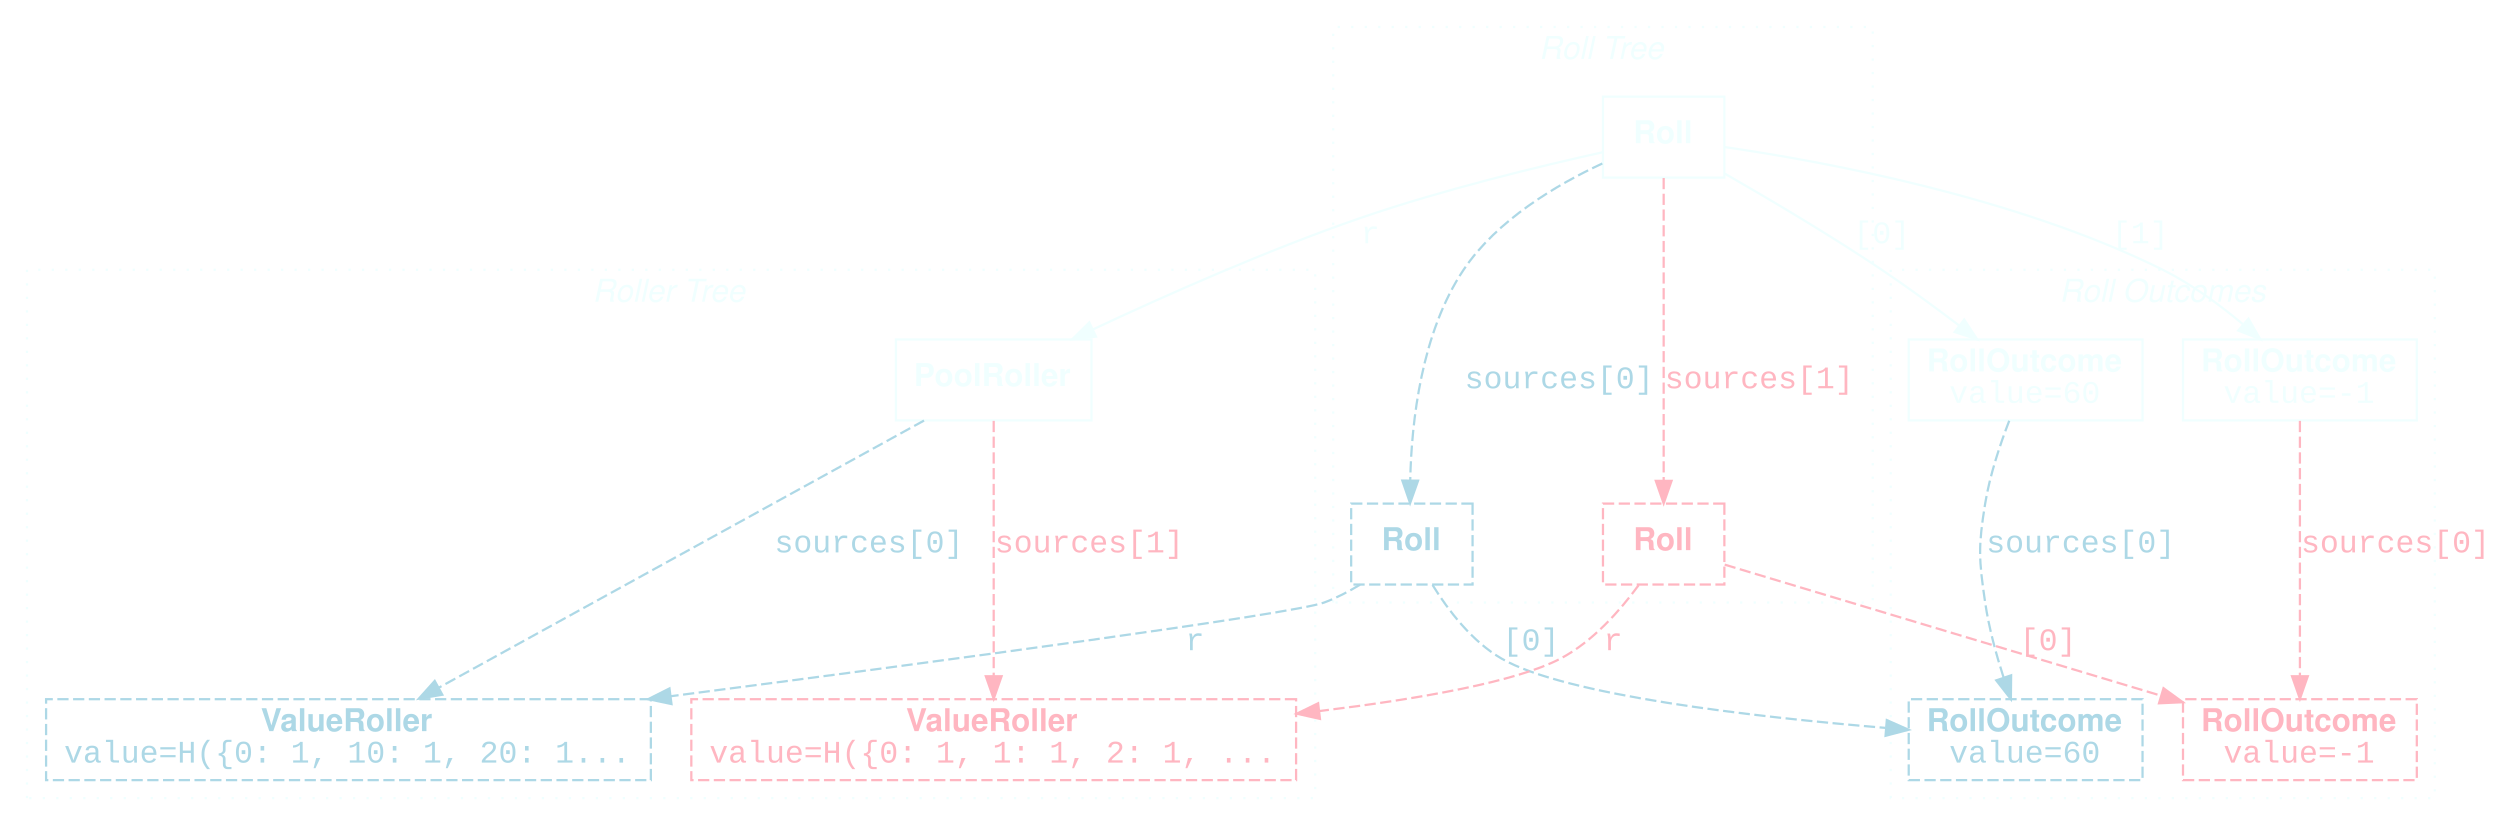
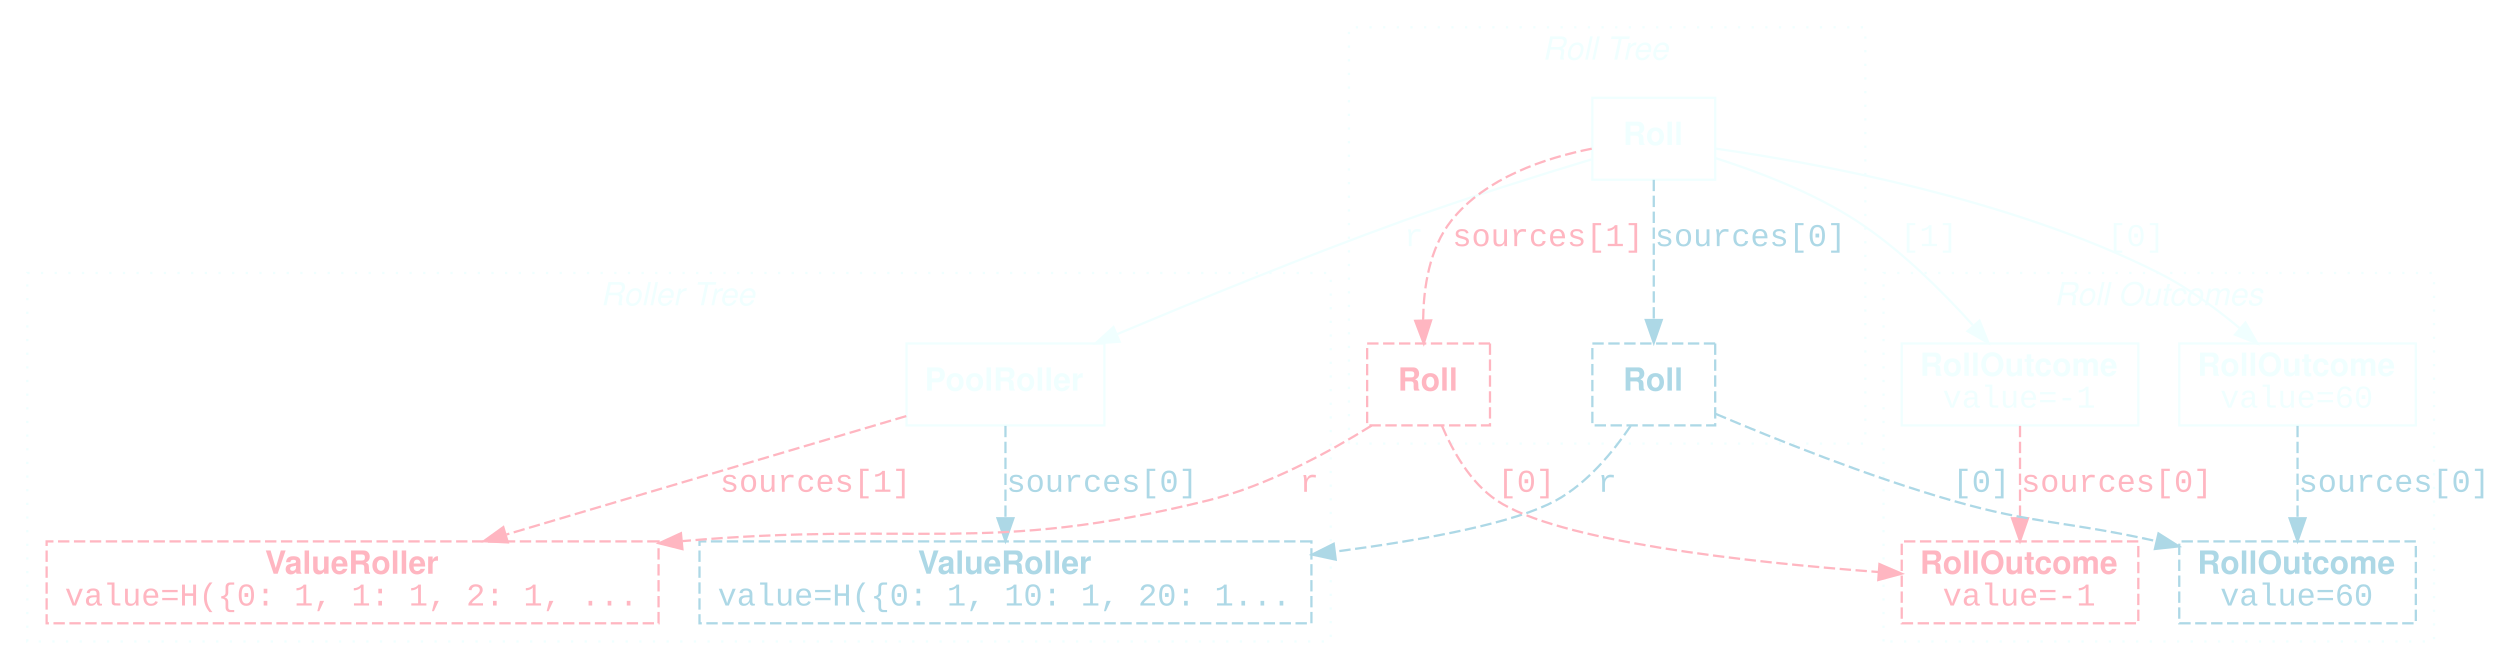
- <svg xmlns="http://www.w3.org/2000/svg" width="1112pt" height="367pt" viewBox="0.00 0.00 1112.00 367.00">
-   <g id="graph0" class="graph" transform="scale(1 1) rotate(0) translate(4 363)">
-     <g id="clust1" class="cluster">
-       <polygon fill="transparent" stroke="Azure" stroke-dasharray="1,5" points="589,-95 589,-351 829,-351 829,-95 589,-95" />
-       <text text-anchor="start" x="680.5" y="-336.8" font-family="Helvetica,sans-Serif" font-style="italic" font-size="14.00" fill="Azure">Roll Tree</text>
-     </g>
+ <svg xmlns="http://www.w3.org/2000/svg" width="1099pt" height="294pt" viewBox="0.00 0.00 1099.00 294.00">
+   <g id="graph0" class="graph" transform="scale(1 1) rotate(0) translate(4 290)">
    <g id="clust2" class="cluster">
-       <polygon fill="transparent" stroke="Azure" stroke-dasharray="1,5" points="8,-8 8,-243 581,-243 581,-8 8,-8" />
-       <text text-anchor="start" x="259.5" y="-228.8" font-family="Helvetica,sans-Serif" font-style="italic" font-size="14.00" fill="Azure">Roller Tree</text>
+       <polygon fill="transparent" stroke="Azure" stroke-dasharray="1,5" points="8,-8 8,-170 581,-170 581,-8 8,-8" />
+       <text text-anchor="start" x="260" y="-155.8" font-family="Helvetica,sans-Serif" font-style="italic" font-size="14.00" fill="Azure">Roller Tree</text>
    </g>
    <g id="clust3" class="cluster">
-       <polygon fill="transparent" stroke="Azure" stroke-dasharray="1,5" points="837,-8 837,-243 1079,-243 1079,-8 837,-8" />
-       <text text-anchor="start" x="912" y="-228.8" font-family="Helvetica,sans-Serif" font-style="italic" font-size="14.00" fill="Azure">Roll Outcomes</text>
+       <polygon fill="transparent" stroke="Azure" stroke-dasharray="1,5" points="824,-8 824,-170 1066,-170 1066,-8 824,-8" />
+       <text text-anchor="start" x="899" y="-155.8" font-family="Helvetica,sans-Serif" font-style="italic" font-size="14.00" fill="Azure">Roll Outcomes</text>
+     </g>
+     <g id="clust1" class="cluster">
+       <polygon fill="transparent" stroke="Azure" stroke-dasharray="1,5" points="589,-95 589,-278 816,-278 816,-95 589,-95" />
+       <text text-anchor="start" x="674" y="-263.8" font-family="Helvetica,sans-Serif" font-style="italic" font-size="14.00" fill="Azure">Roll Tree</text>
    </g>
    <g id="node1" class="node">
-       <polygon fill="none" stroke="Azure" points="763,-320 709,-320 709,-284 763,-284 763,-320" />
-       <text text-anchor="start" x="722.5" y="-299.3" font-family="Helvetica,sans-Serif" font-weight="bold" font-size="14.00" fill="Azure">Roll</text>
+       <polygon fill="none" stroke="Azure" points="750,-247 696,-247 696,-211 750,-211 750,-247" />
+       <text text-anchor="start" x="709.5" y="-226.3" font-family="Helvetica,sans-Serif" font-weight="bold" font-size="14.00" fill="Azure">Roll</text>
    </g>
    <g id="node2" class="node">
-       <polygon fill="none" stroke="Azure" points="481.5,-212 394.5,-212 394.5,-176 481.5,-176 481.5,-212" />
-       <text text-anchor="start" x="402.5" y="-191.3" font-family="Helvetica,sans-Serif" font-weight="bold" font-size="14.00" fill="Azure">PoolRoller</text>
+       <polygon fill="none" stroke="Azure" points="481.5,-139 394.5,-139 394.5,-103 481.5,-103 481.5,-139" />
+       <text text-anchor="start" x="402.5" y="-118.3" font-family="Helvetica,sans-Serif" font-weight="bold" font-size="14.00" fill="Azure">PoolRoller</text>
    </g>
    <g id="edge1" class="edge">
-       <path fill="none" stroke="Azure" d="M708.99,-295.31C681.47,-289.21 637.74,-278.67 601,-266 559.84,-251.8 514.54,-231.69 482.17,-216.49" />
-       <polygon fill="Azure" stroke="Azure" points="483.51,-213.26 472.98,-212.15 480.52,-219.59 483.51,-213.26" />
-       <text text-anchor="middle" x="605.5" y="-254.8" font-family="Courier New" font-size="14.00" fill="Azure">r</text>
+       <path fill="none" stroke="Azure" d="M695.68,-219.95C673.3,-213.2 640.89,-203.08 613,-193 570.02,-177.47 521.96,-157.8 487.09,-143.11" />
+       <polygon fill="Azure" stroke="Azure" points="488.2,-139.77 477.63,-139.1 485.47,-146.22 488.2,-139.77" />
+       <text text-anchor="middle" x="617.5" y="-181.8" font-family="Courier New" font-size="14.00" fill="Azure">r</text>
    </g>
    <g id="node3" class="node">
-       <polygon fill="none" stroke="Azure" points="949,-212 845,-212 845,-176 949,-176 949,-212" />
-       <text text-anchor="start" x="853" y="-197.8" font-family="Helvetica,sans-Serif" font-weight="bold" font-size="14.00" fill="Azure">RollOutcome</text>
-       <text text-anchor="start" x="863" y="-183.8" font-family="Courier New" font-size="14.00" fill="Azure">value=60</text>
+       <polygon fill="none" stroke="Azure" points="1058,-139 954,-139 954,-103 1058,-103 1058,-139" />
+       <text text-anchor="start" x="962" y="-124.8" font-family="Helvetica,sans-Serif" font-weight="bold" font-size="14.00" fill="Azure">RollOutcome</text>
+       <text text-anchor="start" x="972" y="-110.8" font-family="Courier New" font-size="14.00" fill="Azure">value=60</text>
    </g>
    <g id="edge2" class="edge">
-       <path fill="none" stroke="Azure" d="M763.23,-285.74C782.94,-274.45 810.03,-258.42 833,-243 844.46,-235.3 856.68,-226.35 867.33,-218.27" />
-       <polygon fill="Azure" stroke="Azure" points="869.68,-220.88 875.49,-212.02 865.42,-215.32 869.68,-220.88" />
-       <text text-anchor="middle" x="833" y="-254.8" font-family="Courier New" font-size="14.00" fill="Azure">[0]</text>
+       <path fill="none" stroke="Azure" d="M750.27,-224.65C793.5,-218.52 879.55,-203 945,-170 957.63,-163.63 970.15,-154.42 980.54,-145.76" />
+       <polygon fill="Azure" stroke="Azure" points="983.09,-148.19 988.37,-139.01 978.51,-142.89 983.09,-148.19" />
+       <text text-anchor="middle" x="935" y="-181.8" font-family="Courier New" font-size="14.00" fill="Azure">[0]</text>
    </g>
    <g id="node4" class="node">
-       <polygon fill="none" stroke="Azure" points="1071,-212 967,-212 967,-176 1071,-176 1071,-212" />
-       <text text-anchor="start" x="975" y="-197.8" font-family="Helvetica,sans-Serif" font-weight="bold" font-size="14.00" fill="Azure">RollOutcome</text>
-       <text text-anchor="start" x="985" y="-183.8" font-family="Courier New" font-size="14.00" fill="Azure">value=-1</text>
+       <polygon fill="none" stroke="Azure" points="936,-139 832,-139 832,-103 936,-103 936,-139" />
+       <text text-anchor="start" x="840" y="-124.8" font-family="Helvetica,sans-Serif" font-weight="bold" font-size="14.00" fill="Azure">RollOutcome</text>
+       <text text-anchor="start" x="850" y="-110.8" font-family="Courier New" font-size="14.00" fill="Azure">value=-1</text>
    </g>
    <g id="edge3" class="edge">
-       <path fill="none" stroke="Azure" d="M763.23,-297.56C806.39,-291.31 892.36,-275.61 958,-243 970.67,-236.71 983.2,-227.51 993.58,-218.84" />
-       <polygon fill="Azure" stroke="Azure" points="996.13,-221.26 1001.4,-212.07 991.55,-215.97 996.13,-221.26" />
-       <text text-anchor="middle" x="948" y="-254.8" font-family="Courier New" font-size="14.00" fill="Azure">[1]</text>
+       <path fill="none" stroke="Azure" d="M750.05,-220.51C768.43,-214.69 792.79,-205.49 812,-193 831.37,-180.4 849.86,-161.99 863.25,-147.07" />
+       <polygon fill="Azure" stroke="Azure" points="866.18,-149.03 870.13,-139.2 860.91,-144.42 866.18,-149.03" />
+       <text text-anchor="middle" x="844" y="-181.8" font-family="Courier New" font-size="14.00" fill="Azure">[1]</text>
    </g>
    <g id="node5" class="node">
-       <polygon fill="none" stroke="LightBlue" stroke-dasharray="5,2" points="651,-139 597,-139 597,-103 651,-103 651,-139" />
-       <text text-anchor="start" x="610.5" y="-118.3" font-family="Helvetica,sans-Serif" font-weight="bold" font-size="14.00" fill="LightBlue">Roll</text>
+       <polygon fill="none" stroke="LightBlue" stroke-dasharray="5,2" points="750,-139 696,-139 696,-103 750,-103 750,-139" />
+       <text text-anchor="start" x="709.5" y="-118.3" font-family="Helvetica,sans-Serif" font-weight="bold" font-size="14.00" fill="LightBlue">Roll</text>
    </g>
    <g id="edge8" class="edge">
-       <path fill="none" stroke="LightBlue" stroke-dasharray="5,2" d="M708.71,-290.27C688.47,-280.87 661.89,-265.21 647,-243 628.25,-215.03 623.86,-175.67 623.27,-149.53" />
-       <polygon fill="LightBlue" stroke="LightBlue" points="626.76,-149.19 623.21,-139.21 619.76,-149.23 626.76,-149.19" />
-       <text text-anchor="middle" x="689.5" y="-190.3" font-family="Courier New" font-size="14.00" fill="LightBlue">sources[0]</text>
+       <path fill="none" stroke="LightBlue" stroke-dasharray="5,2" d="M723,-210.97C723,-194.38 723,-168.88 723,-149.43" />
+       <polygon fill="LightBlue" stroke="LightBlue" points="726.5,-149.34 723,-139.34 719.5,-149.34 726.5,-149.34" />
+       <text text-anchor="middle" x="765.5" y="-181.8" font-family="Courier New" font-size="14.00" fill="LightBlue">sources[0]</text>
    </g>
    <g id="node8" class="node">
-       <polygon fill="none" stroke="LightPink" stroke-dasharray="5,2" points="763,-139 709,-139 709,-103 763,-103 763,-139" />
-       <text text-anchor="start" x="722.5" y="-118.3" font-family="Helvetica,sans-Serif" font-weight="bold" font-size="14.00" fill="LightPink">Roll</text>
+       <polygon fill="none" stroke="LightPink" stroke-dasharray="5,2" points="651,-139 597,-139 597,-103 651,-103 651,-139" />
+       <text text-anchor="start" x="610.5" y="-118.3" font-family="Helvetica,sans-Serif" font-weight="bold" font-size="14.00" fill="LightPink">Roll</text>
    </g>
    <g id="edge9" class="edge">
-       <path fill="none" stroke="LightPink" stroke-dasharray="5,2" d="M736,-283.84C736,-252.7 736,-186.66 736,-149.28" />
-       <polygon fill="LightPink" stroke="LightPink" points="739.5,-149.11 736,-139.11 732.5,-149.11 739.5,-149.11" />
-       <text text-anchor="middle" x="778.5" y="-190.3" font-family="Courier New" font-size="14.00" fill="LightPink">sources[1]</text>
+       <path fill="none" stroke="LightPink" stroke-dasharray="5,2" d="M695.72,-224.63C675.48,-220.62 648.91,-211.9 634,-193 624.41,-180.85 621.78,-163.76 621.61,-149.39" />
+       <polygon fill="LightPink" stroke="LightPink" points="625.11,-149.15 621.88,-139.06 618.12,-148.96 625.11,-149.15" />
+       <text text-anchor="middle" x="676.5" y="-181.8" font-family="Courier New" font-size="14.00" fill="LightPink">sources[1]</text>
    </g>
    <g id="node6" class="node">
-       <polygon fill="none" stroke="LightBlue" stroke-dasharray="5,2" points="285.5,-52 16.5,-52 16.5,-16 285.5,-16 285.5,-52" />
-       <text text-anchor="start" x="112" y="-37.8" font-family="Helvetica,sans-Serif" font-weight="bold" font-size="14.00" fill="LightBlue">ValueRoller</text>
-       <text text-anchor="start" x="24.5" y="-23.8" font-family="Courier New" font-size="14.00" fill="LightBlue">value=H({0: 1, 10: 1, 20: 1...</text>
+       <polygon fill="none" stroke="LightBlue" stroke-dasharray="5,2" points="572.5,-52 303.5,-52 303.5,-16 572.5,-16 572.5,-52" />
+       <text text-anchor="start" x="399.5" y="-37.8" font-family="Helvetica,sans-Serif" font-weight="bold" font-size="14.00" fill="LightBlue">ValueRoller</text>
+       <text text-anchor="start" x="311.5" y="-23.8" font-family="Courier New" font-size="14.00" fill="LightBlue">value=H({0: 1, 10: 1, 20: 1...</text>
    </g>
    <g id="edge10" class="edge">
-       <path fill="none" stroke="LightBlue" stroke-dasharray="5,2" d="M407.01,-175.94C354.73,-147.16 249.05,-88.98 191.16,-57.11" />
-       <polygon fill="LightBlue" stroke="LightBlue" points="192.74,-53.98 182.29,-52.23 189.36,-60.12 192.74,-53.98" />
-       <text text-anchor="middle" x="382.5" y="-117.3" font-family="Courier New" font-size="14.00" fill="LightBlue">sources[0]</text>
+       <path fill="none" stroke="LightBlue" stroke-dasharray="5,2" d="M438,-102.8C438,-91.16 438,-75.55 438,-62.24" />
+       <polygon fill="LightBlue" stroke="LightBlue" points="441.5,-62.18 438,-52.18 434.5,-62.18 441.5,-62.18" />
+       <text text-anchor="middle" x="480.5" y="-73.8" font-family="Courier New" font-size="14.00" fill="LightBlue">sources[0]</text>
    </g>
    <g id="node9" class="node">
-       <polygon fill="none" stroke="LightPink" stroke-dasharray="5,2" points="572.5,-52 303.5,-52 303.5,-16 572.5,-16 572.5,-52" />
-       <text text-anchor="start" x="399" y="-37.8" font-family="Helvetica,sans-Serif" font-weight="bold" font-size="14.00" fill="LightPink">ValueRoller</text>
-       <text text-anchor="start" x="311.5" y="-23.8" font-family="Courier New" font-size="14.00" fill="LightPink">value=H({0: 1, 1: 1, 2: 1, ...</text>
+       <polygon fill="none" stroke="LightPink" stroke-dasharray="5,2" points="285.5,-52 16.5,-52 16.5,-16 285.5,-16 285.5,-52" />
+       <text text-anchor="start" x="112.5" y="-37.8" font-family="Helvetica,sans-Serif" font-weight="bold" font-size="14.00" fill="LightPink">ValueRoller</text>
+       <text text-anchor="start" x="24.5" y="-23.8" font-family="Courier New" font-size="14.00" fill="LightPink">value=H({0: 1, 1: 1, 2: 1, ...</text>
    </g>
    <g id="edge11" class="edge">
-       <path fill="none" stroke="LightPink" stroke-dasharray="5,2" d="M438,-175.79C438,-148.48 438,-94.99 438,-62.38" />
-       <polygon fill="LightPink" stroke="LightPink" points="441.5,-62.19 438,-52.19 434.5,-62.19 441.5,-62.19" />
-       <text text-anchor="middle" x="480.5" y="-117.3" font-family="Courier New" font-size="14.00" fill="LightPink">sources[1]</text>
+       <path fill="none" stroke="LightPink" stroke-dasharray="5,2" d="M394.41,-107.09C347.69,-93.25 272.91,-71.11 218.56,-55.01" />
+       <polygon fill="LightPink" stroke="LightPink" points="219.24,-51.56 208.66,-52.08 217.25,-58.27 219.24,-51.56" />
+       <text text-anchor="middle" x="354.5" y="-73.8" font-family="Courier New" font-size="14.00" fill="LightPink">sources[1]</text>
    </g>
    <g id="node7" class="node">
-       <polygon fill="none" stroke="LightBlue" stroke-dasharray="5,2" points="949,-52 845,-52 845,-16 949,-16 949,-52" />
-       <text text-anchor="start" x="853" y="-37.8" font-family="Helvetica,sans-Serif" font-weight="bold" font-size="14.00" fill="LightBlue">RollOutcome</text>
-       <text text-anchor="start" x="863" y="-23.8" font-family="Courier New" font-size="14.00" fill="LightBlue">value=60</text>
+       <polygon fill="none" stroke="LightBlue" stroke-dasharray="5,2" points="1058,-52 954,-52 954,-16 1058,-16 1058,-52" />
+       <text text-anchor="start" x="962" y="-37.8" font-family="Helvetica,sans-Serif" font-weight="bold" font-size="14.00" fill="LightBlue">RollOutcome</text>
+       <text text-anchor="start" x="972" y="-23.8" font-family="Courier New" font-size="14.00" fill="LightBlue">value=60</text>
    </g>
    <g id="edge12" class="edge">
-       <path fill="none" stroke="LightBlue" stroke-dasharray="5,2" d="M889.71,-175.85C885.67,-165.41 881.06,-151.68 879,-139 875.87,-119.7 876.16,-114.35 879,-95 880.63,-83.86 883.89,-71.92 887.19,-61.65" />
-       <polygon fill="LightBlue" stroke="LightBlue" points="890.55,-62.62 890.44,-52.03 883.92,-60.38 890.55,-62.62" />
-       <text text-anchor="middle" x="921.5" y="-117.3" font-family="Courier New" font-size="14.00" fill="LightBlue">sources[0]</text>
+       <path fill="none" stroke="LightBlue" stroke-dasharray="5,2" d="M1006,-102.8C1006,-91.16 1006,-75.55 1006,-62.24" />
+       <polygon fill="LightBlue" stroke="LightBlue" points="1009.5,-62.18 1006,-52.18 1002.5,-62.18 1009.5,-62.18" />
+       <text text-anchor="middle" x="1048.5" y="-73.8" font-family="Courier New" font-size="14.00" fill="LightBlue">sources[0]</text>
    </g>
    <g id="node10" class="node">
-       <polygon fill="none" stroke="LightPink" stroke-dasharray="5,2" points="1071,-52 967,-52 967,-16 1071,-16 1071,-52" />
-       <text text-anchor="start" x="975" y="-37.8" font-family="Helvetica,sans-Serif" font-weight="bold" font-size="14.00" fill="LightPink">RollOutcome</text>
-       <text text-anchor="start" x="985" y="-23.8" font-family="Courier New" font-size="14.00" fill="LightPink">value=-1</text>
+       <polygon fill="none" stroke="LightPink" stroke-dasharray="5,2" points="936,-52 832,-52 832,-16 936,-16 936,-52" />
+       <text text-anchor="start" x="840" y="-37.8" font-family="Helvetica,sans-Serif" font-weight="bold" font-size="14.00" fill="LightPink">RollOutcome</text>
+       <text text-anchor="start" x="850" y="-23.8" font-family="Courier New" font-size="14.00" fill="LightPink">value=-1</text>
    </g>
    <g id="edge13" class="edge">
-       <path fill="none" stroke="LightPink" stroke-dasharray="5,2" d="M1019,-175.79C1019,-148.48 1019,-94.99 1019,-62.38" />
-       <polygon fill="LightPink" stroke="LightPink" points="1022.5,-62.19 1019,-52.19 1015.5,-62.19 1022.5,-62.19" />
-       <text text-anchor="middle" x="1061.5" y="-117.3" font-family="Courier New" font-size="14.00" fill="LightPink">sources[0]</text>
+       <path fill="none" stroke="LightPink" stroke-dasharray="5,2" d="M884,-102.8C884,-91.16 884,-75.55 884,-62.24" />
+       <polygon fill="LightPink" stroke="LightPink" points="887.5,-62.18 884,-52.18 880.5,-62.18 887.5,-62.18" />
+       <text text-anchor="middle" x="926.5" y="-73.8" font-family="Courier New" font-size="14.00" fill="LightPink">sources[0]</text>
    </g>
    <g id="edge4" class="edge">
-       <path fill="none" stroke="LightBlue" stroke-dasharray="5,2" d="M600.94,-102.93C595.89,-99.86 590.43,-97.01 585,-95 571.2,-89.9 415.45,-69.04 294.43,-53.33" />
-       <polygon fill="LightBlue" stroke="LightBlue" points="294.68,-49.84 284.31,-52.02 293.78,-56.78 294.68,-49.84" />
-       <text text-anchor="middle" x="527.5" y="-73.8" font-family="Courier New" font-size="14.00" fill="LightBlue">r</text>
+       <path fill="none" stroke="LightBlue" stroke-dasharray="5,2" d="M712.84,-102.77C705.26,-91.54 693.85,-77.6 680,-70 662.21,-60.23 623.95,-52.88 582.99,-47.5" />
+       <polygon fill="LightBlue" stroke="LightBlue" points="583.18,-43.99 572.82,-46.21 582.3,-50.94 583.18,-43.99" />
+       <text text-anchor="middle" x="702.5" y="-73.8" font-family="Courier New" font-size="14.00" fill="LightBlue">r</text>
    </g>
    <g id="edge5" class="edge">
-       <path fill="none" stroke="LightBlue" stroke-dasharray="5,2" d="M633.19,-102.8C640.12,-91.59 650.71,-77.66 664,-70 692.26,-53.73 775.68,-44.15 834.61,-39.24" />
-       <polygon fill="LightBlue" stroke="LightBlue" points="835.25,-42.7 844.94,-38.4 834.69,-35.72 835.25,-42.7" />
-       <text text-anchor="middle" x="677" y="-73.8" font-family="Courier New" font-size="14.00" fill="LightBlue">[0]</text>
+       <path fill="none" stroke="LightBlue" stroke-dasharray="5,2" d="M750.14,-108.09C776.32,-96.97 817.27,-80.56 854,-70 890.84,-59.41 903.17,-61.2 944.04,-52.09" />
+       <polygon fill="LightBlue" stroke="LightBlue" points="944.87,-55.49 953.82,-49.82 943.29,-48.67 944.87,-55.49" />
+       <text text-anchor="middle" x="867" y="-73.8" font-family="Courier New" font-size="14.00" fill="LightBlue">[0]</text>
    </g>
    <g id="edge6" class="edge">
-       <path fill="none" stroke="LightPink" stroke-dasharray="5,2" d="M724.88,-102.74C716.66,-91.49 704.42,-77.55 690,-70 670.45,-59.76 627.75,-52.18 582.97,-46.74" />
-       <polygon fill="LightPink" stroke="LightPink" points="583.12,-43.24 572.78,-45.55 582.3,-50.19 583.12,-43.24" />
-       <text text-anchor="middle" x="713.5" y="-73.8" font-family="Courier New" font-size="14.00" fill="LightPink">r</text>
+       <path fill="none" stroke="LightPink" stroke-dasharray="5,2" d="M598.96,-102.92C580.11,-91.13 553.12,-76.45 527,-70 429.31,-45.88 399.24,-61.11 295.94,-52.12" />
+       <polygon fill="LightPink" stroke="LightPink" points="295.99,-48.61 285.71,-51.17 295.34,-55.58 295.99,-48.61" />
+       <text text-anchor="middle" x="571.5" y="-73.8" font-family="Courier New" font-size="14.00" fill="LightPink">r</text>
    </g>
    <g id="edge7" class="edge">
-       <path fill="none" stroke="LightPink" stroke-dasharray="5,2" d="M763.14,-111.85C807.5,-98.53 896.65,-71.75 957.09,-53.6" />
-       <polygon fill="LightPink" stroke="LightPink" points="958.33,-56.88 966.9,-50.65 956.32,-50.17 958.33,-56.88" />
-       <text text-anchor="middle" x="907" y="-73.8" font-family="Courier New" font-size="14.00" fill="LightPink">[0]</text>
+       <path fill="none" stroke="LightPink" stroke-dasharray="5,2" d="M629.85,-102.88C634.59,-91.7 642.4,-77.78 654,-70 680.7,-52.09 763.13,-42.92 821.66,-38.55" />
+       <polygon fill="LightPink" stroke="LightPink" points="822.2,-42.02 831.93,-37.81 821.7,-35.04 822.2,-42.02" />
+       <text text-anchor="middle" x="667" y="-73.8" font-family="Courier New" font-size="14.00" fill="LightPink">[0]</text>
    </g>
  </g>
</svg>
